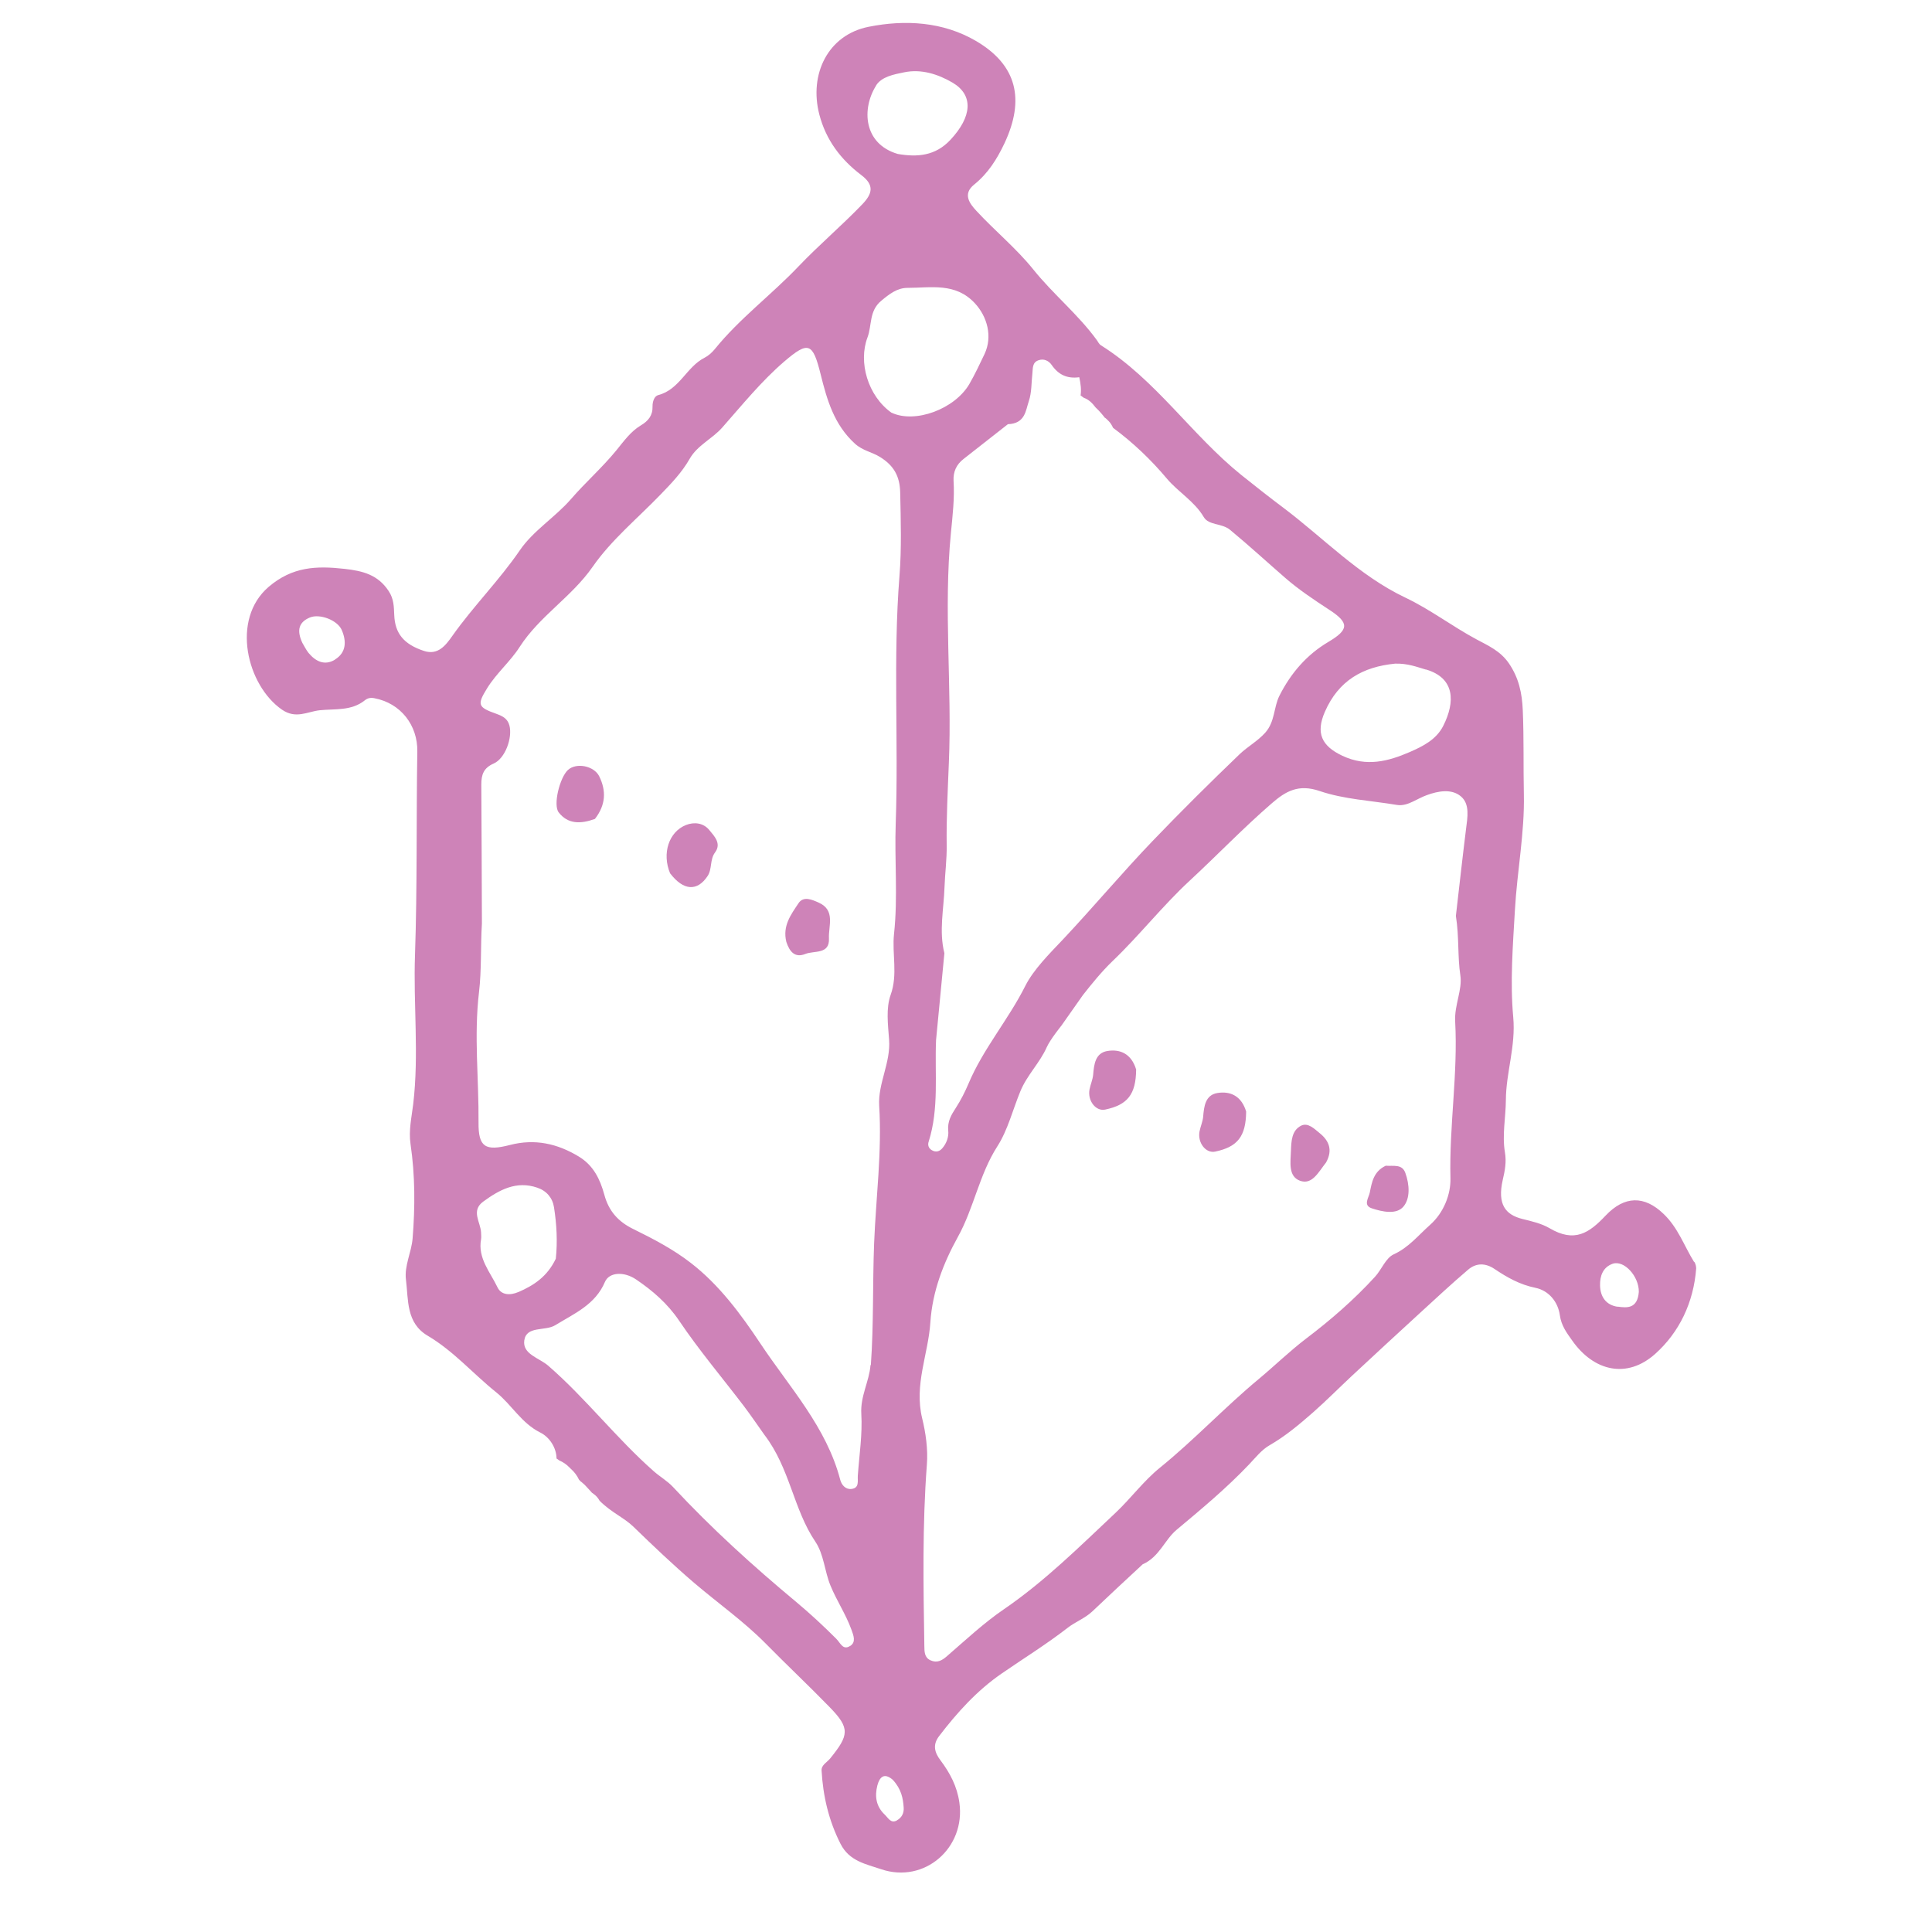
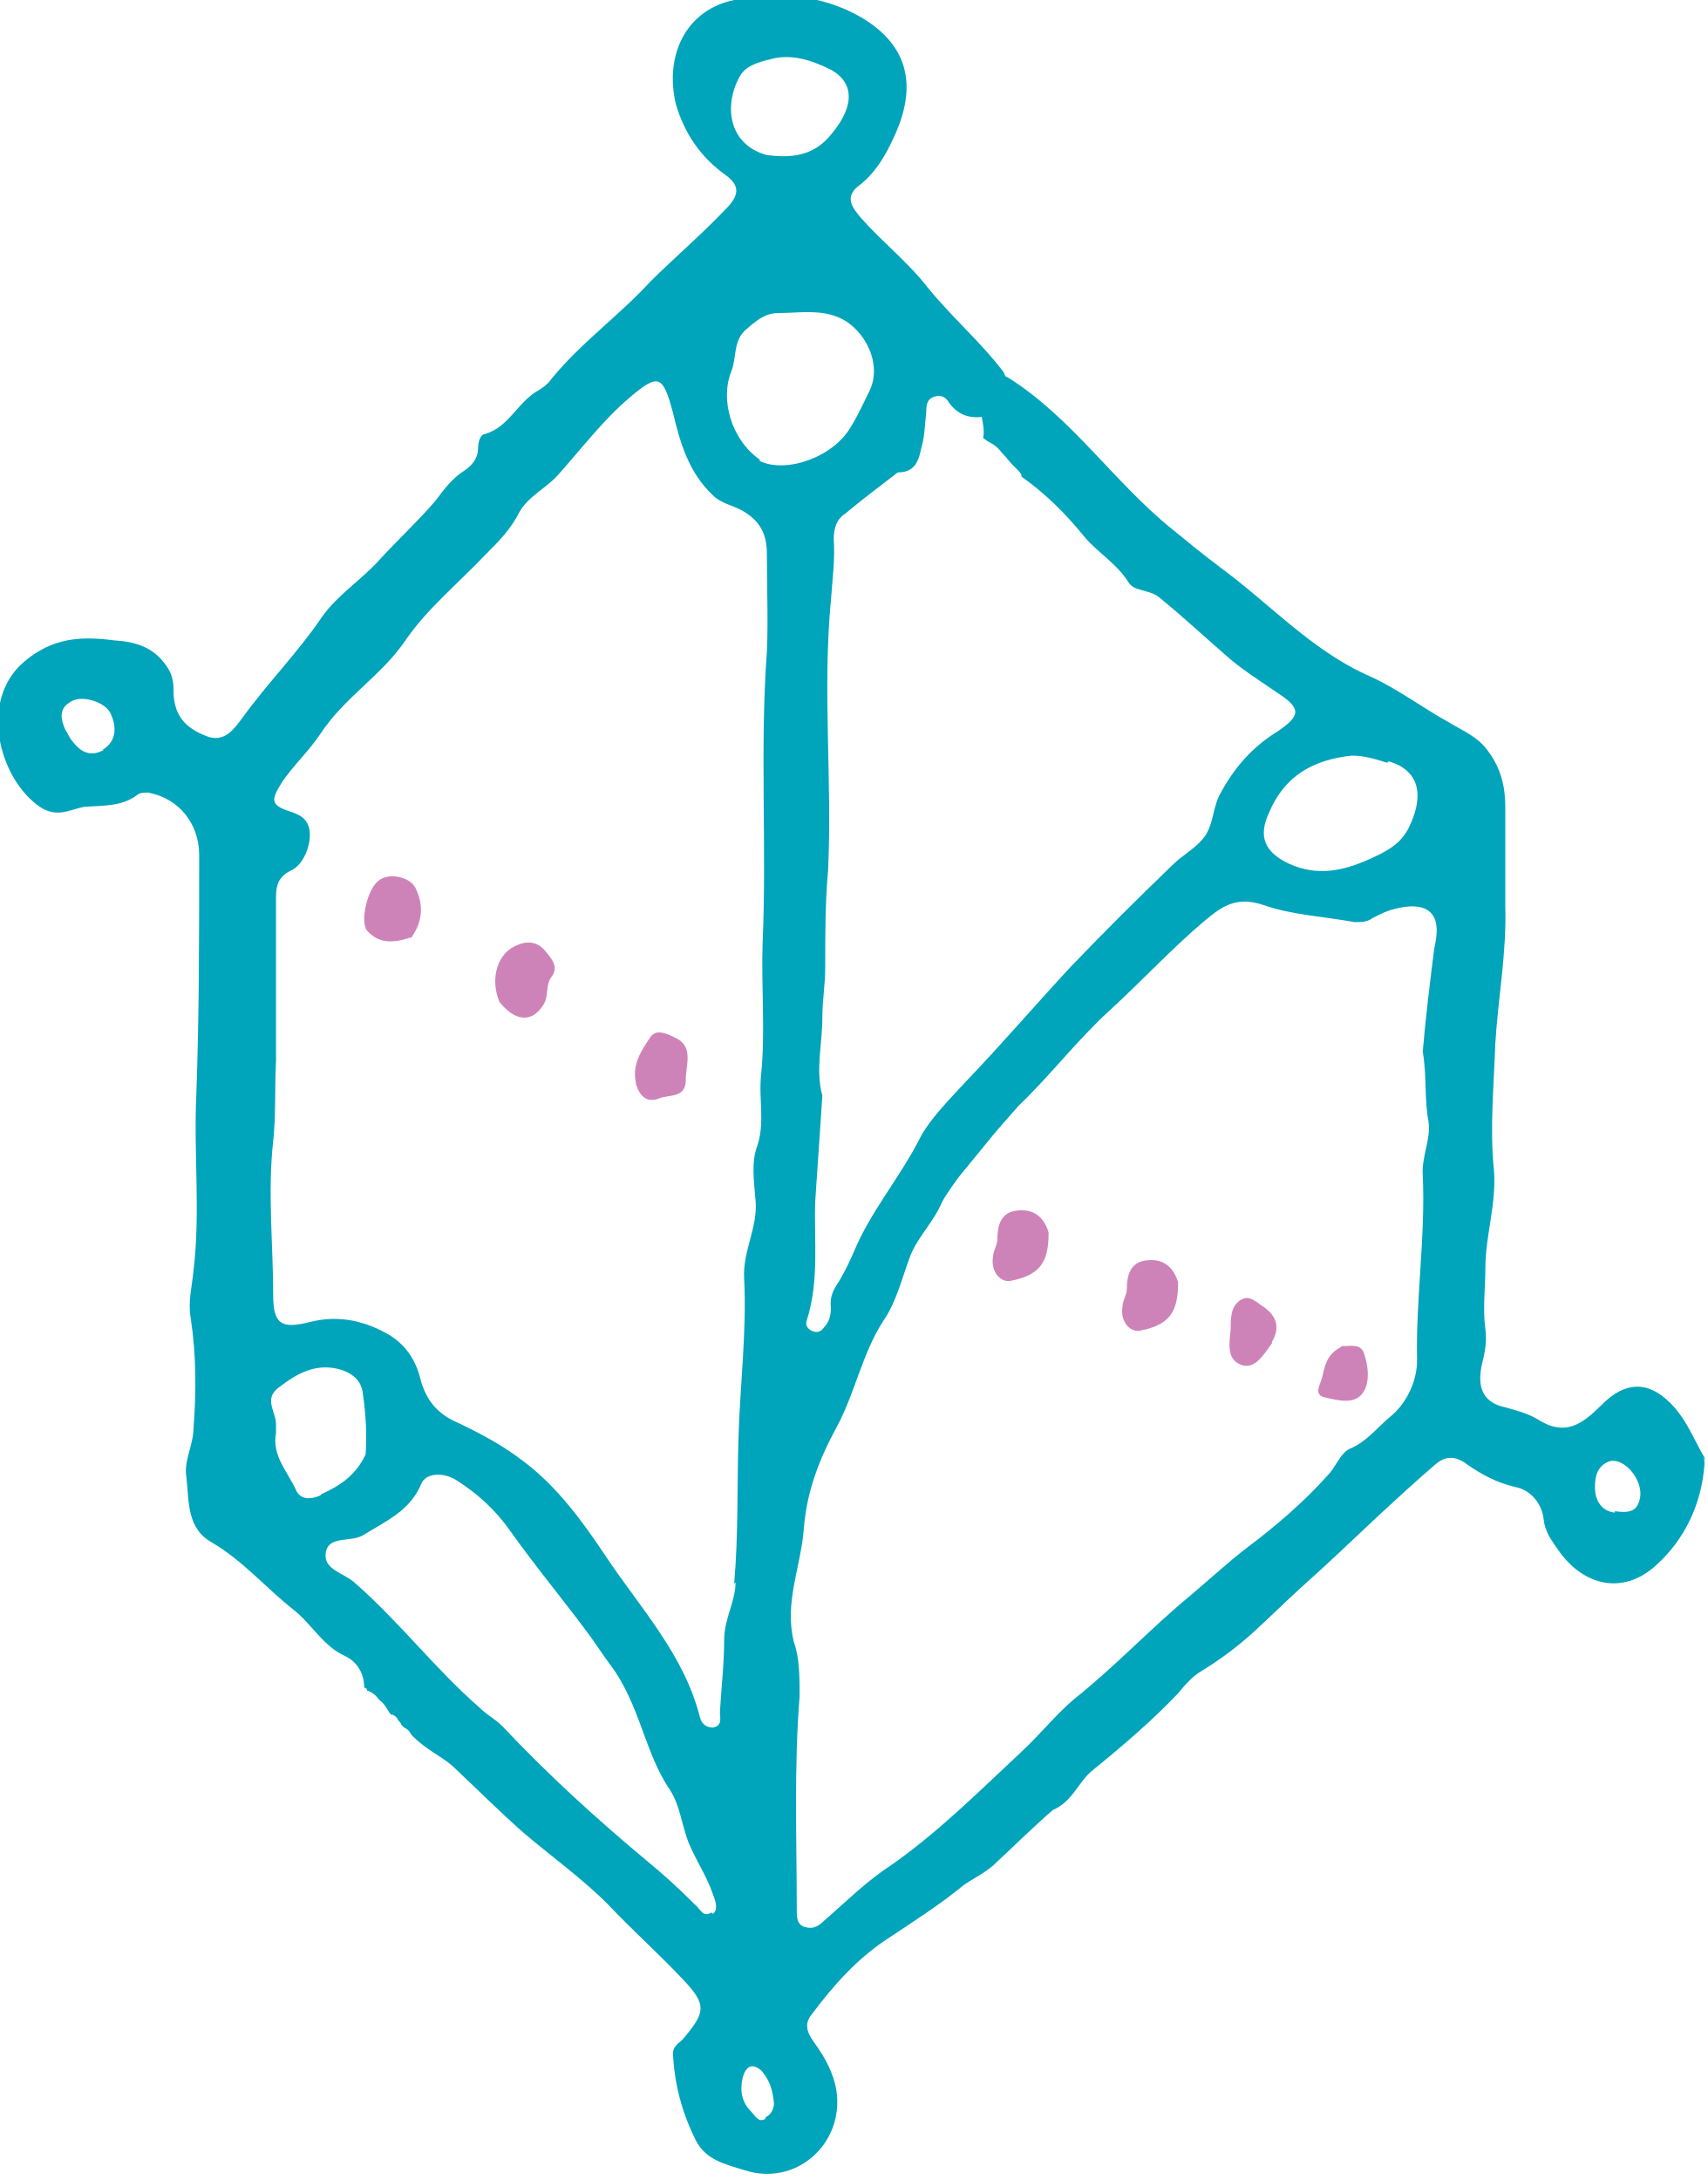
- <svg xmlns="http://www.w3.org/2000/svg" id="Layer_1" version="1.1" viewBox="0 0 160 160">
+ <svg xmlns="http://www.w3.org/2000/svg" id="Layer_1" version="1.1" viewBox="0 0 120 153.2">
  <defs>
    <style>
      .st0 {
+         fill: #00a4bb;
+       }
+ 
+       .st1 {
        fill: #ce83b8;
      }
    </style>
  </defs>
-   <path class="st0" d="M78.21,78.94c-.46-1.83-.05-3.64.01-5.46.04-1.16.2-2.32.18-3.48-.03-2.27.09-4.55.18-6.81.27-6.35-.45-12.71.17-19.05.14-1.44.31-2.87.22-4.32-.04-.76.24-1.36.84-1.82,1.22-.96,2.44-1.92,3.66-2.87,1.44-.05,1.47-1.14,1.73-1.9.25-.73.21-1.55.3-2.33.04-.41-.01-.88.49-1.06.46-.17.87.04,1.11.39.55.8,1.28,1.15,2.28,1.01.12.54.18,1.04.11,1.51.09.06.18.13.26.19.42.15.7.43.98.8.33.3.61.65.77.86,0-.02.09.04.33.29.16.16.26.35.35.54,1.66,1.23,3.13,2.63,4.45,4.2.95,1.13,2.28,1.87,3.06,3.19.41.7,1.49.49,2.18,1.06,1.56,1.29,3.05,2.66,4.57,3.98,1.1.96,2.39,1.82,3.66,2.65,1.66,1.08,1.61,1.64-.09,2.65-1.81,1.07-3.12,2.61-4.05,4.45-.49.97-.36,2.15-1.18,3.07-.63.7-1.43,1.13-2.1,1.76-2.46,2.36-4.87,4.75-7.23,7.21-2.54,2.65-4.9,5.47-7.41,8.14-1.14,1.2-2.44,2.5-3.12,3.84-1.41,2.82-3.5,5.22-4.72,8.13-.29.68-.63,1.35-1.03,1.97-.39.6-.72,1.14-.64,1.92.05.48-.13,1.02-.48,1.43-.23.28-.54.37-.87.18-.28-.16-.37-.43-.27-.72.87-2.75.49-5.6.61-8.4M89.68,82.41c.77-.98,1.56-1.95,2.45-2.81,2.23-2.13,4.13-4.57,6.4-6.67,2.28-2.11,4.43-4.36,6.79-6.4,1.16-1.01,2.22-1.62,3.97-1.02,2.03.69,4.25.79,6.39,1.15.48.08.92-.08,1.34-.28.38-.18.75-.39,1.14-.53.95-.35,2.05-.54,2.81.09.78.64.56,1.76.44,2.72-.3,2.4-.56,4.79-.84,7.19.28,1.77.13,3.35.37,4.93.18,1.17-.5,2.46-.43,3.8.24,4.34-.5,8.65-.39,13.01.03,1.33-.56,2.85-1.69,3.85-.96.85-1.76,1.87-3.01,2.44-.66.3-1,1.26-1.55,1.86-1.74,1.9-3.66,3.57-5.72,5.13-1.35,1.03-2.58,2.23-3.9,3.33-2.82,2.34-5.33,5.03-8.19,7.35-1.34,1.08-2.4,2.53-3.67,3.73-2.97,2.79-5.86,5.67-9.25,7.99-1.67,1.14-3.17,2.55-4.71,3.88-.43.38-.83.59-1.37.35-.52-.24-.5-.73-.51-1.2-.08-5.01-.17-10.01.21-15.01.1-1.28-.1-2.65-.39-3.83-.68-2.8.51-5.31.68-7.96.17-2.56,1.08-4.9,2.27-7.05,1.34-2.41,1.77-5.17,3.28-7.52.86-1.34,1.27-3.02,1.9-4.55.56-1.36,1.61-2.35,2.19-3.66.28-.63,1.21-1.78,1.21-1.78M140.29,104.5c-.82-1.33-1.32-2.82-2.51-3.96-1.6-1.55-3.25-1.52-4.81.13-1.37,1.45-2.57,2.27-4.65,1.04-.67-.39-1.47-.57-2.24-.76-1.4-.35-2.09-1.2-1.63-3.23.18-.78.32-1.49.18-2.3-.24-1.43.07-2.88.08-4.32.01-2.27.83-4.46.61-6.86-.27-2.93-.03-5.93.14-8.89.18-3.2.81-6.39.74-9.57-.05-2.31.01-4.64-.09-6.96-.06-1.43-.33-2.69-1.16-3.9-.7-1.01-1.68-1.44-2.69-1.98-1.99-1.07-3.82-2.47-5.86-3.44-3.89-1.85-6.81-4.97-10.17-7.49-1.15-.86-2.31-1.78-3.45-2.69-4.11-3.32-7.06-7.87-11.6-10.72-.15-.09-.24-.28-.35-.44-1.55-2.13-3.62-3.8-5.27-5.86-1.41-1.75-3.18-3.19-4.71-4.85-.54-.58-1.15-1.38-.18-2.16,1.15-.93,1.88-2.08,2.52-3.43,1.69-3.61,1.05-6.46-2.35-8.46-2.76-1.62-5.91-1.78-8.91-1.18-3.36.67-4.94,3.92-4.08,7.25.55,2.13,1.79,3.75,3.48,5.03,1.1.83.92,1.54.09,2.41-1.7,1.77-3.59,3.37-5.27,5.13-2.25,2.37-4.9,4.33-6.96,6.88-.23.28-.53.55-.85.71-1.49.76-2.07,2.64-3.83,3.09-.32.08-.48.54-.47.95.02.74-.36,1.2-.97,1.56-.85.51-1.41,1.31-2.03,2.07-1.17,1.43-2.56,2.65-3.77,4.05-1.3,1.49-3.11,2.6-4.21,4.21-1.71,2.5-3.85,4.63-5.59,7.09-.57.81-1.2,1.63-2.35,1.26-1.71-.56-2.41-1.48-2.47-2.97-.03-.69-.03-1.34-.46-1.99-.89-1.35-2.13-1.67-3.66-1.84-2.32-.26-4.31-.19-6.28,1.49-3.16,2.71-1.79,8.17,1.1,10.17,1.16.8,2.11.16,3.13.05,1.26-.13,2.62.07,3.73-.82.22-.18.47-.24.78-.18,2.2.41,3.61,2.25,3.57,4.42-.09,5.6,0,11.2-.19,16.8-.15,4.14.34,8.27-.15,12.4-.13,1.09-.39,2.17-.22,3.32.38,2.58.38,5.2.17,7.8-.09,1.14-.7,2.27-.55,3.42.21,1.67,0,3.58,1.8,4.64,2.15,1.27,3.77,3.16,5.68,4.69,1.29,1.04,2.08,2.55,3.65,3.33.76.38,1.33,1.25,1.34,2.15.08.05.16.1.23.16.31.13.6.33.83.57.04.04.09.08.13.13.28.24.51.55.67.89.04.04.08.09.13.14.04.03.09.06.13.1.15.12.28.25.4.39.09.09.17.18.25.27.05.06.11.12.16.18.1.07.2.14.3.23.12.11.24.26.34.44.97.97,2.01,1.39,2.78,2.13,1.65,1.6,3.31,3.18,5.05,4.67,1.97,1.68,4.1,3.18,5.91,5.01,1.75,1.78,3.57,3.49,5.31,5.28,1.71,1.75,1.6,2.32.04,4.25-.26.32-.74.54-.71,1,.12,2.12.59,4.14,1.57,6.07.73,1.44,2.1,1.67,3.36,2.1,3.59,1.22,7.02-1.77,6.48-5.53-.19-1.34-.78-2.44-1.55-3.47-.52-.68-.67-1.31-.13-2.02,1.5-1.96,3.14-3.78,5.19-5.19,1.81-1.25,3.69-2.41,5.43-3.76.66-.52,1.45-.8,2.06-1.37,1.36-1.29,2.73-2.57,4.18-3.91,1.38-.61,1.82-2.02,2.79-2.84,2.08-1.74,4.16-3.47,6.03-5.44.53-.56,1.04-1.21,1.69-1.58,1.32-.76,2.47-1.73,3.6-2.72,1.1-.97,2.14-2.02,3.21-3.02,1.87-1.74,3.75-3.48,5.63-5.2,1.32-1.21,2.63-2.43,3.99-3.59.67-.58,1.44-.58,2.2-.07,1.04.7,2.1,1.3,3.38,1.56,1.13.23,1.88,1.18,2.03,2.27.12.87.57,1.46,1.01,2.08,1.81,2.59,4.57,3.2,6.89,1.12,2-1.79,3.18-4.27,3.39-7.07,0-.17-.05-.38-.14-.53l-.04-.02ZM27.74,54.63c-.85.52-1.6.15-2.19-.56-.2-.25-.34-.55-.51-.83-.5-1.07-.27-1.73.62-2.1.81-.34,2.28.21,2.64,1.03.4.92.39,1.87-.56,2.45h0ZM118.08,55.44c2.44.71,2.43,2.71,1.45,4.66-.58,1.16-1.71,1.71-2.78,2.18-1.78.77-3.58,1.25-5.58.31-1.72-.81-2.22-1.88-1.45-3.64,1.13-2.59,3.14-3.73,5.82-3.99,1.04-.03,1.78.27,2.54.49h0ZM72.55,7.08c.47-.74,1.49-.92,2.32-1.09,1.42-.3,2.81.15,4.01.85,1.77,1.04,1.62,2.83-.18,4.75-1.24,1.32-2.72,1.44-4.35,1.16-2.86-.84-3-3.76-1.79-5.67h-.01ZM42.93,107c-.67.29-1.42.27-1.73-.39-.6-1.26-1.65-2.41-1.36-3.98.03-.18,0-.37,0-.56-.04-.86-.86-1.8.18-2.56,1.33-.97,2.74-1.75,4.48-1.15.77.26,1.26.85,1.38,1.62.22,1.41.3,2.83.15,4.26-.71,1.49-1.83,2.21-3.09,2.76h-.01ZM70.4,136.31c-.6.39-.8-.26-1.16-.61-1.06-1.06-2.16-2.08-3.31-3.04-3.58-2.98-7.02-6.1-10.19-9.51-.49-.52-1.08-.85-1.59-1.3-3.1-2.73-5.63-6.04-8.75-8.75-.75-.65-2.15-.95-1.98-2.1.18-1.22,1.72-.74,2.56-1.25,1.58-.97,3.32-1.7,4.12-3.59.34-.8,1.56-.89,2.58-.2,1.37.93,2.59,1.98,3.56,3.41,1.65,2.45,3.57,4.72,5.36,7.07.59.78,1.13,1.58,1.7,2.38,2.12,2.76,2.4,6.16,4.22,8.85.72,1.07.76,2.44,1.26,3.65.51,1.24,1.26,2.35,1.72,3.61.19.52.41,1.06-.09,1.38h-.01ZM72.09,113.06c-.1,1.33-.85,2.57-.76,4.03.1,1.7-.17,3.41-.29,5.12-.03.43.15,1.03-.54,1.1-.48.05-.8-.34-.91-.74-1.14-4.39-4.21-7.68-6.62-11.31-1.61-2.42-3.41-4.86-5.76-6.67-1.44-1.12-3.1-1.99-4.75-2.8-1.28-.62-2.05-1.51-2.41-2.84-.35-1.28-.89-2.42-2.1-3.16-1.79-1.09-3.66-1.5-5.71-.97s-2.63.18-2.61-1.86c.03-3.6-.39-7.18.04-10.8.22-1.85.12-3.78.24-5.67-.02-4-.02-7.75-.05-11.51,0-.82.18-1.38,1.03-1.75.95-.42,1.56-2.13,1.3-3.14-.15-.58-.56-.78-1.07-.97-1.56-.55-1.62-.76-.78-2.12.77-1.25,1.93-2.22,2.7-3.43,1.65-2.56,4.3-4.13,6.04-6.63,1.54-2.22,3.72-4.01,5.62-5.98.89-.92,1.77-1.83,2.42-2.97.63-1.11,1.87-1.65,2.69-2.58,1.66-1.88,3.25-3.85,5.15-5.48,1.99-1.7,2.35-1.55,3,1.06.53,2.14,1.12,4.19,2.85,5.76.63.57,1.39.68,2.06,1.09,1.15.71,1.65,1.59,1.68,2.95.05,2.31.12,4.68-.06,6.91-.54,6.84-.07,13.66-.31,20.48-.11,3.05.19,6.13-.14,9.15-.18,1.68.33,3.36-.28,5.06-.4,1.11-.22,2.47-.13,3.7.15,1.91-.93,3.63-.82,5.48.24,3.82-.27,7.61-.42,11.41-.13,3.36-.03,6.73-.27,10.07h-.03ZM74.28,150.76c-.51.28-.72-.21-1.01-.48-.72-.68-.84-1.52-.61-2.42.19-.72.58-1.07,1.28-.46.7.76.85,1.52.9,2.31.03.45-.17.83-.56,1.04h0ZM73.83,34.18c-1.97-1.4-2.76-4.2-1.99-6.23.38-1.01.12-2.2,1.14-3.04.67-.56,1.32-1.07,2.18-1.07,1.94,0,3.96-.46,5.57,1.27,1.04,1.12,1.48,2.76.81,4.2-.4.84-.8,1.69-1.26,2.49-1.22,2.09-4.5,3.29-6.44,2.38h0ZM133.96,108.22c-.95-.14-1.43-.82-1.45-1.76-.02-.78.23-1.51,1.04-1.8.95-.33,2.19,1.04,2.17,2.33-.11,1.4-.97,1.33-1.75,1.22h0Z" />
-   <path class="st0" d="M55.5,72.34c-.7-1.66-.11-3.46,1.32-4.02.67-.26,1.43-.18,1.92.42.43.52,1.02,1.12.48,1.85-.45.61-.23,1.37-.62,1.96-.85,1.28-1.99,1.23-3.1-.22h0Z" />
-   <path class="st0" d="M49.27,67.82c-1.19.43-2.24.44-3-.54-.48-.61.08-2.87.76-3.51.69-.64,2.16-.35,2.59.51.6,1.21.55,2.38-.35,3.54Z" />
-   <path class="st0" d="M65.12,78c-.33-1.34.4-2.28,1.01-3.2.41-.62,1.13-.29,1.67-.05,1.41.63.8,1.93.85,2.96.07,1.35-1.22,1-1.95,1.29-.84.34-1.3-.14-1.58-1Z" />
-   <path class="st0" d="M103.2,92.06c-.02,2.05-.71,2.92-2.56,3.31-.77.17-1.48-.73-1.3-1.67.08-.41.26-.8.3-1.21.07-.87.18-1.8,1.17-1.97,1.08-.18,2,.24,2.39,1.53h0Z" />
-   <path class="st0" d="M94.09,88.58c-.02,2.05-.71,2.92-2.56,3.31-.77.17-1.48-.73-1.3-1.67.08-.41.26-.8.3-1.21.07-.87.18-1.8,1.17-1.97,1.08-.18,2,.24,2.39,1.53h0Z" />
-   <path class="st0" d="M109.82,96.27c-.63.79-1.15,1.89-2.17,1.51-.98-.37-.77-1.54-.74-2.47.03-.81.06-1.68.83-2.08.59-.3,1.12.27,1.57.63.75.61,1.08,1.38.51,2.41Z" />
-   <path class="st0" d="M114.76,96.54c.67.05,1.36-.16,1.63.61.34.95.41,2.09-.16,2.77-.58.69-1.74.44-2.62.15-.75-.25-.26-.87-.17-1.31.17-.85.31-1.74,1.32-2.22Z" />
+   <path class="st0" d="M57.8,77c-.5-1.8,0-3.6,0-5.5,0-1.2.2-2.3.2-3.5,0-2.3,0-4.6.2-6.8.3-6.3-.4-12.7.2-19,.1-1.4.3-2.9.2-4.3,0-.8.2-1.4.8-1.8,1.2-1,2.4-1.9,3.7-2.9,1.4,0,1.5-1.1,1.7-1.9.2-.7.2-1.5.3-2.3,0-.4,0-.9.5-1.1.5-.2.9,0,1.1.4.6.8,1.3,1.1,2.3,1,.1.5.2,1,.1,1.5,0,0,.2.1.3.2.4.2.7.4,1,.8.3.3.6.7.8.9,0,0,0,0,.3.3.2.2.3.3.3.5,1.7,1.2,3.1,2.6,4.4,4.2.9,1.1,2.3,1.9,3.1,3.2.4.7,1.5.5,2.2,1.1,1.6,1.3,3.1,2.7,4.6,4,1.1,1,2.4,1.8,3.7,2.7,1.7,1.1,1.6,1.6,0,2.7-1.8,1.1-3.1,2.6-4.1,4.5-.5,1-.4,2.2-1.2,3.1-.6.7-1.4,1.1-2.1,1.8-2.5,2.4-4.9,4.8-7.2,7.2-2.5,2.7-4.9,5.5-7.4,8.1-1.1,1.2-2.4,2.5-3.1,3.8-1.4,2.8-3.5,5.2-4.7,8.1-.3.7-.6,1.3-1,2-.4.6-.7,1.1-.6,1.9,0,.5-.1,1-.5,1.4-.2.3-.5.4-.9.2-.3-.2-.4-.4-.3-.7.9-2.8.5-5.6.6-8.4M69.2,80.5c.8-1,1.6-1.9,2.4-2.8,2.2-2.1,4.1-4.6,6.4-6.7,2.3-2.1,4.4-4.4,6.8-6.4,1.2-1,2.2-1.6,4-1,2,.7,4.2.8,6.4,1.2.5,0,.9,0,1.3-.3.4-.2.8-.4,1.1-.5.9-.3,2.1-.5,2.8,0,.8.6.6,1.8.4,2.7-.3,2.4-.6,4.8-.8,7.2.3,1.8.1,3.3.4,4.9.2,1.2-.5,2.5-.4,3.8.2,4.3-.5,8.7-.4,13,0,1.3-.6,2.8-1.7,3.8-1,.8-1.8,1.9-3,2.4-.7.3-1,1.3-1.6,1.9-1.7,1.9-3.7,3.6-5.7,5.1-1.3,1-2.6,2.2-3.9,3.3-2.8,2.3-5.3,5-8.2,7.3-1.3,1.1-2.4,2.5-3.7,3.7-3,2.8-5.9,5.7-9.2,8-1.7,1.1-3.2,2.6-4.7,3.9-.4.4-.8.6-1.4.4-.5-.2-.5-.7-.5-1.2,0-5-.2-10,.2-15,0-1.3,0-2.7-.4-3.8-.7-2.8.5-5.3.7-8,.2-2.6,1.1-4.9,2.3-7.1,1.3-2.4,1.8-5.2,3.3-7.5.9-1.3,1.3-3,1.9-4.6.6-1.4,1.6-2.3,2.2-3.7.3-.6,1.2-1.8,1.2-1.8M119.9,102.6c-.8-1.3-1.3-2.8-2.5-4-1.6-1.6-3.2-1.5-4.8.1-1.4,1.4-2.6,2.3-4.6,1-.7-.4-1.5-.6-2.2-.8-1.4-.3-2.1-1.2-1.6-3.2.2-.8.3-1.5.2-2.3-.2-1.4,0-2.9,0-4.3,0-2.3.8-4.5.6-6.9-.3-2.9,0-5.9.1-8.9.2-3.2.8-6.4.7-9.6,0-2.3,0-4.6,0-7,0-1.4-.3-2.7-1.2-3.9-.7-1-1.7-1.4-2.7-2-2-1.1-3.8-2.5-5.9-3.4-3.9-1.8-6.8-5-10.2-7.5-1.2-.9-2.3-1.8-3.4-2.7-4.1-3.3-7.1-7.9-11.6-10.7-.2,0-.2-.3-.3-.4-1.6-2.1-3.6-3.8-5.3-5.9-1.4-1.8-3.2-3.2-4.7-4.9-.5-.6-1.2-1.4-.2-2.2,1.2-.9,1.9-2.1,2.5-3.4,1.7-3.6,1.1-6.5-2.3-8.5-2.8-1.6-5.9-1.8-8.9-1.2-3.4.7-4.9,3.9-4.1,7.3.6,2.1,1.8,3.8,3.5,5,1.1.8.9,1.5,0,2.4-1.7,1.8-3.6,3.4-5.3,5.1-2.2,2.4-4.9,4.3-7,6.9-.2.3-.5.5-.8.7-1.5.8-2.1,2.6-3.8,3.1-.3,0-.5.5-.5,1,0,.7-.4,1.2-1,1.6-.8.5-1.4,1.3-2,2.1-1.2,1.4-2.6,2.7-3.8,4-1.3,1.5-3.1,2.6-4.2,4.2-1.7,2.5-3.8,4.6-5.6,7.1-.6.8-1.2,1.6-2.3,1.3-1.7-.6-2.4-1.5-2.5-3,0-.7,0-1.3-.5-2-.9-1.3-2.1-1.7-3.7-1.8-2.3-.3-4.3-.2-6.3,1.5-3.2,2.7-1.8,8.2,1.1,10.2,1.2.8,2.1.2,3.1,0,1.3-.1,2.6,0,3.7-.8.2-.2.5-.2.8-.2,2.2.4,3.6,2.2,3.6,4.4,0,5.6,0,11.2-.2,16.8-.2,4.1.3,8.3-.2,12.4-.1,1.1-.4,2.2-.2,3.3.4,2.6.4,5.2.2,7.8,0,1.1-.7,2.3-.5,3.4.2,1.7,0,3.6,1.8,4.6,2.2,1.3,3.8,3.2,5.7,4.7,1.3,1,2.1,2.6,3.7,3.3.8.4,1.3,1.2,1.3,2.2,0,0,.2,0,.2.2.3.1.6.3.8.6,0,0,0,0,.1.1.3.2.5.6.7.9,0,0,0,0,.1.1,0,0,0,0,.1,0,.2.1.3.2.4.4,0,0,.2.2.2.3,0,0,.1.1.2.2,0,0,.2.1.3.2.1.1.2.3.3.4,1,1,2,1.4,2.8,2.1,1.7,1.6,3.3,3.2,5,4.7,2,1.7,4.1,3.2,5.9,5,1.7,1.8,3.6,3.5,5.3,5.3,1.7,1.8,1.6,2.3,0,4.2-.3.3-.7.5-.7,1,.1,2.1.6,4.1,1.6,6.1.7,1.4,2.1,1.7,3.4,2.1,3.6,1.2,7-1.8,6.5-5.5-.2-1.3-.8-2.4-1.6-3.5-.5-.7-.7-1.3-.1-2,1.5-2,3.1-3.8,5.2-5.2,1.8-1.2,3.7-2.4,5.4-3.8.7-.5,1.4-.8,2.1-1.4,1.4-1.3,2.7-2.6,4.2-3.9,1.4-.6,1.8-2,2.8-2.8,2.1-1.7,4.2-3.5,6-5.4.5-.6,1-1.2,1.7-1.6,1.3-.8,2.5-1.7,3.6-2.7,1.1-1,2.1-2,3.2-3,1.9-1.7,3.8-3.5,5.6-5.2,1.3-1.2,2.6-2.4,4-3.6.7-.6,1.4-.6,2.2,0,1,.7,2.1,1.3,3.4,1.6,1.1.2,1.9,1.2,2,2.3.1.9.6,1.5,1,2.1,1.8,2.6,4.6,3.2,6.9,1.1,2-1.8,3.2-4.3,3.4-7.1,0-.2,0-.4-.1-.5h0s0,0,0,0ZM7.3,52.7c-.9.5-1.6.2-2.2-.6-.2-.2-.3-.5-.5-.8-.5-1.1-.3-1.7.6-2.1.8-.3,2.3.2,2.6,1,.4.9.4,1.9-.6,2.5h0ZM97.6,53.5c2.4.7,2.4,2.7,1.4,4.7-.6,1.2-1.7,1.7-2.8,2.2-1.8.8-3.6,1.2-5.6.3-1.7-.8-2.2-1.9-1.4-3.6,1.1-2.6,3.1-3.7,5.8-4,1,0,1.8.3,2.5.5h0ZM52.1,5.2c.5-.7,1.5-.9,2.3-1.1,1.4-.3,2.8.2,4,.8,1.8,1,1.6,2.8-.2,4.8-1.2,1.3-2.7,1.4-4.3,1.2-2.9-.8-3-3.8-1.8-5.7h0ZM22.5,105.1c-.7.3-1.4.3-1.7-.4-.6-1.3-1.7-2.4-1.4-4,0-.2,0-.4,0-.6,0-.9-.9-1.8.2-2.6,1.3-1,2.7-1.8,4.5-1.2.8.3,1.3.8,1.4,1.6.2,1.4.3,2.8.2,4.3-.7,1.5-1.8,2.2-3.1,2.8,0,0,0,0,0,0ZM50,134.4c-.6.4-.8-.3-1.2-.6-1.1-1.1-2.2-2.1-3.3-3-3.6-3-7-6.1-10.2-9.5-.5-.5-1.1-.8-1.6-1.3-3.1-2.7-5.6-6-8.8-8.8-.8-.7-2.2-.9-2-2.1.2-1.2,1.7-.7,2.6-1.2,1.6-1,3.3-1.7,4.1-3.6.3-.8,1.6-.9,2.6-.2,1.4.9,2.6,2,3.6,3.4,1.7,2.4,3.6,4.7,5.4,7.1.6.8,1.1,1.6,1.7,2.4,2.1,2.8,2.4,6.2,4.2,8.8.7,1.1.8,2.4,1.3,3.7.5,1.2,1.3,2.4,1.7,3.6.2.5.4,1.1,0,1.4h0ZM51.7,111.2c0,1.3-.8,2.6-.8,4,0,1.7-.2,3.4-.3,5.1,0,.4.2,1-.5,1.1-.5,0-.8-.3-.9-.7-1.1-4.4-4.2-7.7-6.6-11.3-1.6-2.4-3.4-4.9-5.8-6.7-1.4-1.1-3.1-2-4.8-2.8-1.3-.6-2-1.5-2.4-2.8-.3-1.3-.9-2.4-2.1-3.2-1.8-1.1-3.7-1.5-5.7-1s-2.6.2-2.6-1.9c0-3.6-.4-7.2,0-10.8.2-1.8.1-3.8.2-5.7,0-4,0-7.8,0-11.5,0-.8.2-1.4,1-1.8,1-.4,1.6-2.1,1.3-3.1-.2-.6-.6-.8-1.1-1-1.6-.5-1.6-.8-.8-2.1.8-1.2,1.9-2.2,2.7-3.4,1.7-2.6,4.3-4.1,6-6.6,1.5-2.2,3.7-4,5.6-6,.9-.9,1.8-1.8,2.4-3,.6-1.1,1.9-1.7,2.7-2.6,1.7-1.9,3.2-3.9,5.1-5.5,2-1.7,2.3-1.5,3,1.1.5,2.1,1.1,4.2,2.8,5.8.6.6,1.4.7,2.1,1.1,1.2.7,1.7,1.6,1.7,3,0,2.3.1,4.7,0,6.9-.5,6.8,0,13.7-.3,20.5-.1,3.1.2,6.1-.1,9.2-.2,1.7.3,3.4-.3,5.1-.4,1.1-.2,2.5-.1,3.7.2,1.9-.9,3.6-.8,5.5.2,3.8-.3,7.6-.4,11.4-.1,3.4,0,6.7-.3,10.1h0ZM53.8,148.9c-.5.3-.7-.2-1-.5-.7-.7-.8-1.5-.6-2.4.2-.7.6-1.1,1.3-.5.7.8.8,1.5.9,2.3,0,.4-.2.8-.6,1h0ZM53.4,32.3c-2-1.4-2.8-4.2-2-6.2.4-1,.1-2.2,1.1-3,.7-.6,1.3-1.1,2.2-1.1,1.9,0,4-.5,5.6,1.3,1,1.1,1.5,2.8.8,4.2-.4.8-.8,1.7-1.3,2.5-1.2,2.1-4.5,3.3-6.4,2.4h0ZM113.5,106.3c-.9-.1-1.4-.8-1.4-1.8,0-.8.2-1.5,1-1.8.9-.3,2.2,1,2.2,2.3-.1,1.4-1,1.3-1.8,1.2h0Z" />
+   <path class="st1" d="M35.1,70.4c-.7-1.7-.1-3.5,1.3-4,.7-.3,1.4-.2,1.9.4.4.5,1,1.1.5,1.8-.5.6-.2,1.4-.6,2-.8,1.3-2,1.2-3.1-.2h0Z" />
+   <path class="st1" d="M28.8,65.9c-1.2.4-2.2.4-3-.5-.5-.6,0-2.9.8-3.5.7-.6,2.2-.3,2.6.5.6,1.2.5,2.4-.3,3.5Z" />
+   <path class="st1" d="M44.7,76.1c-.3-1.3.4-2.3,1-3.2.4-.6,1.1-.3,1.7,0,1.4.6.8,1.9.8,3,0,1.3-1.2,1-1.9,1.3-.8.3-1.3-.1-1.6-1Z" />
+   <path class="st1" d="M82.8,90.2c0,2.1-.7,2.9-2.6,3.3-.8.2-1.5-.7-1.3-1.7,0-.4.3-.8.3-1.2,0-.9.2-1.8,1.2-2,1.1-.2,2,.2,2.4,1.5h0Z" />
+   <path class="st1" d="M73.7,86.7c0,2.1-.7,2.9-2.6,3.3-.8.2-1.5-.7-1.3-1.7,0-.4.3-.8.3-1.2,0-.9.2-1.8,1.2-2,1.1-.2,2,.2,2.4,1.5h0Z" />
+   <path class="st1" d="M89.4,94.4c-.6.8-1.2,1.9-2.2,1.5-1-.4-.8-1.5-.7-2.5,0-.8,0-1.7.8-2.1.6-.3,1.1.3,1.6.6.8.6,1.1,1.4.5,2.4Z" />
+   <path class="st1" d="M94.3,94.6c.7,0,1.4-.2,1.6.6.3.9.4,2.1-.2,2.8-.6.7-1.7.4-2.6.2-.8-.2-.3-.9-.2-1.3.2-.8.3-1.7,1.3-2.2Z" />
</svg>
